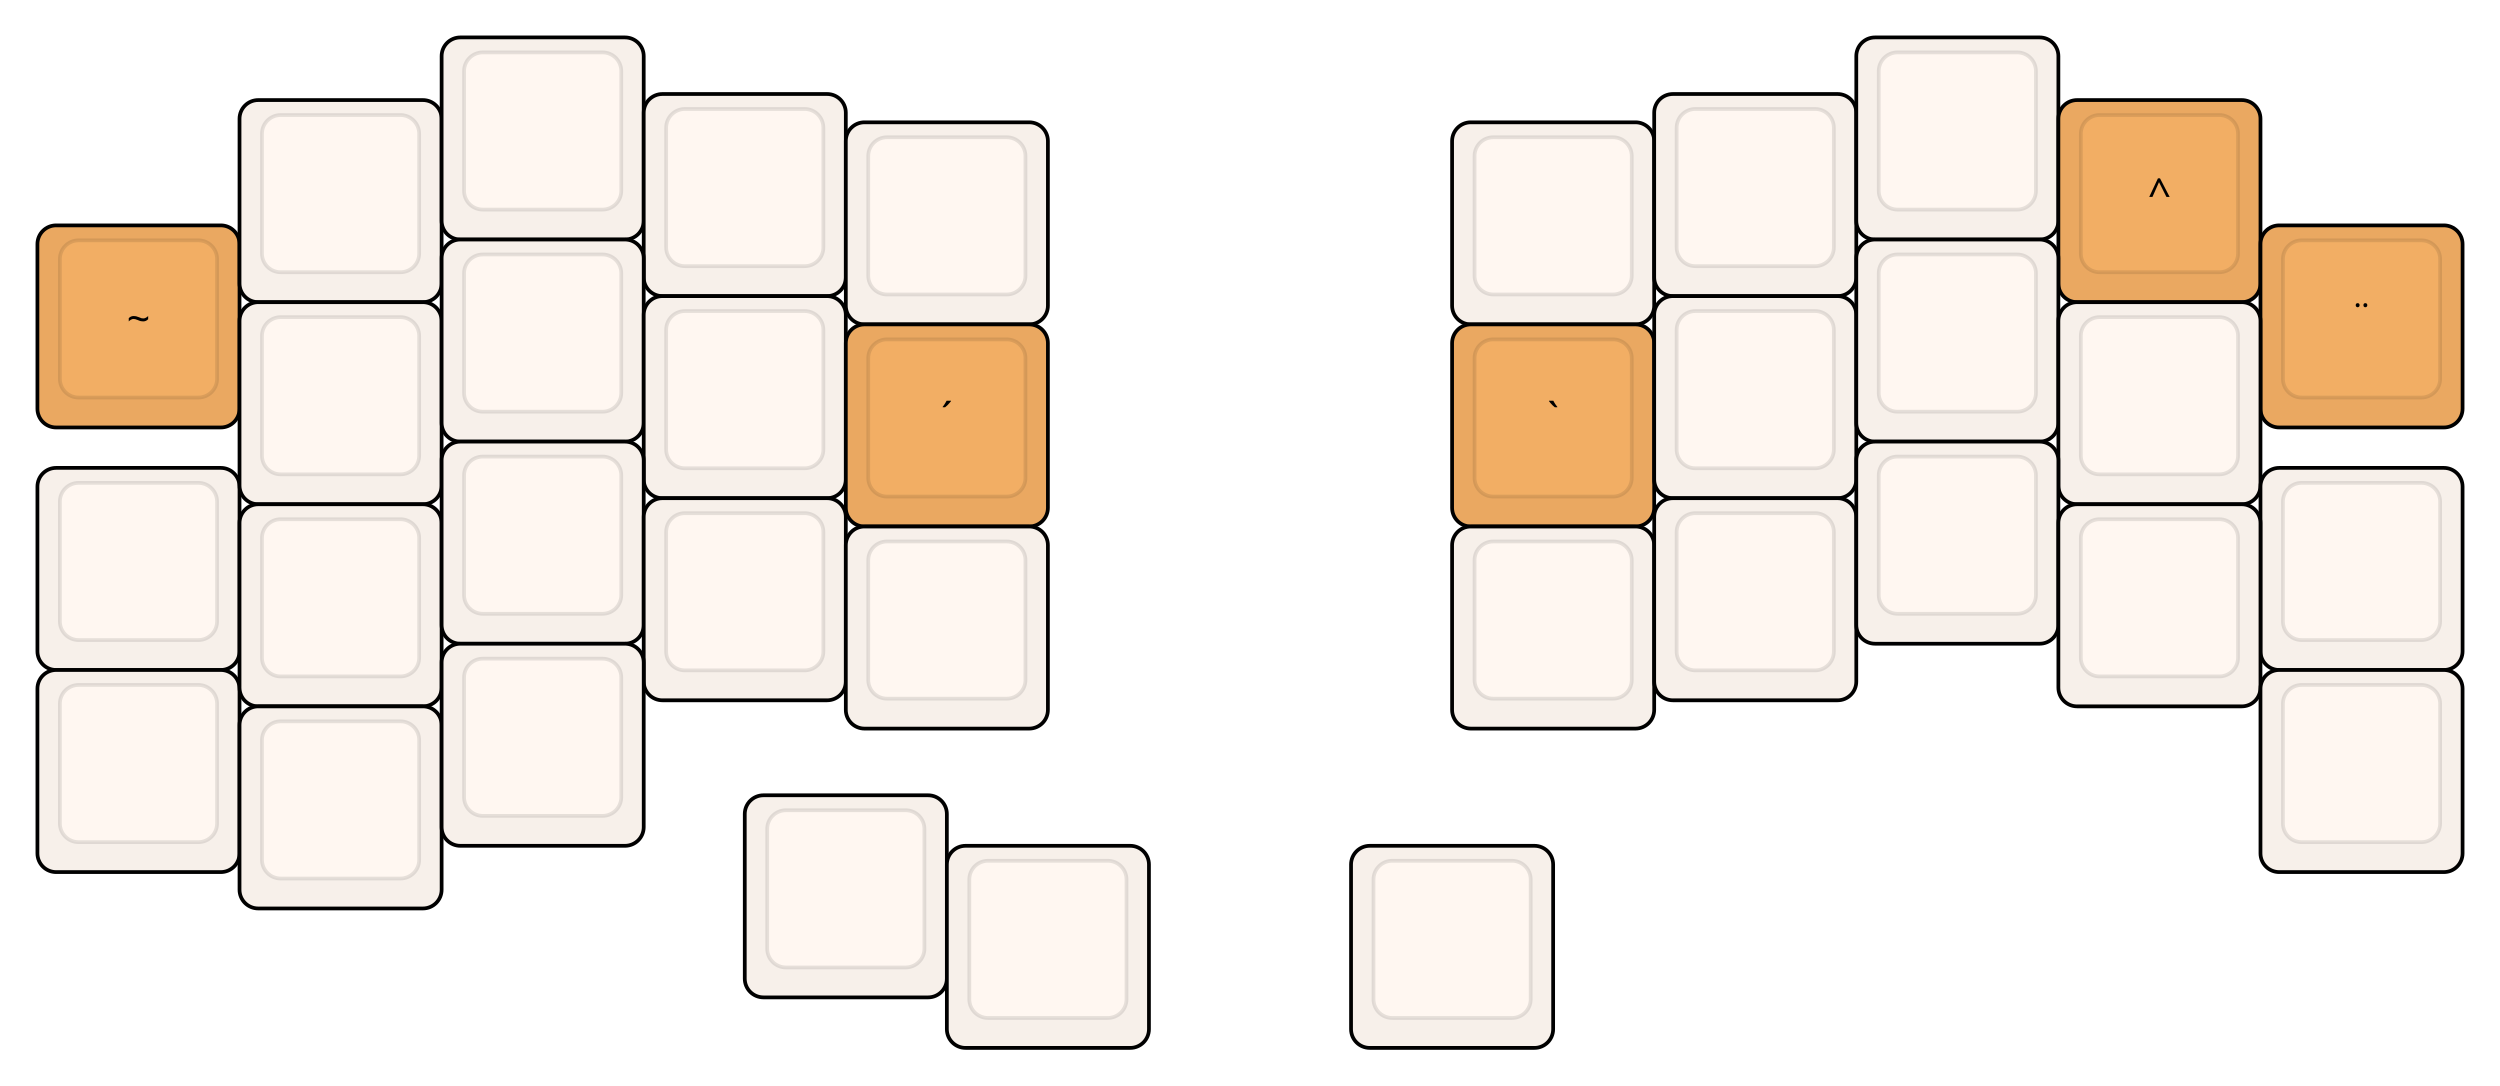
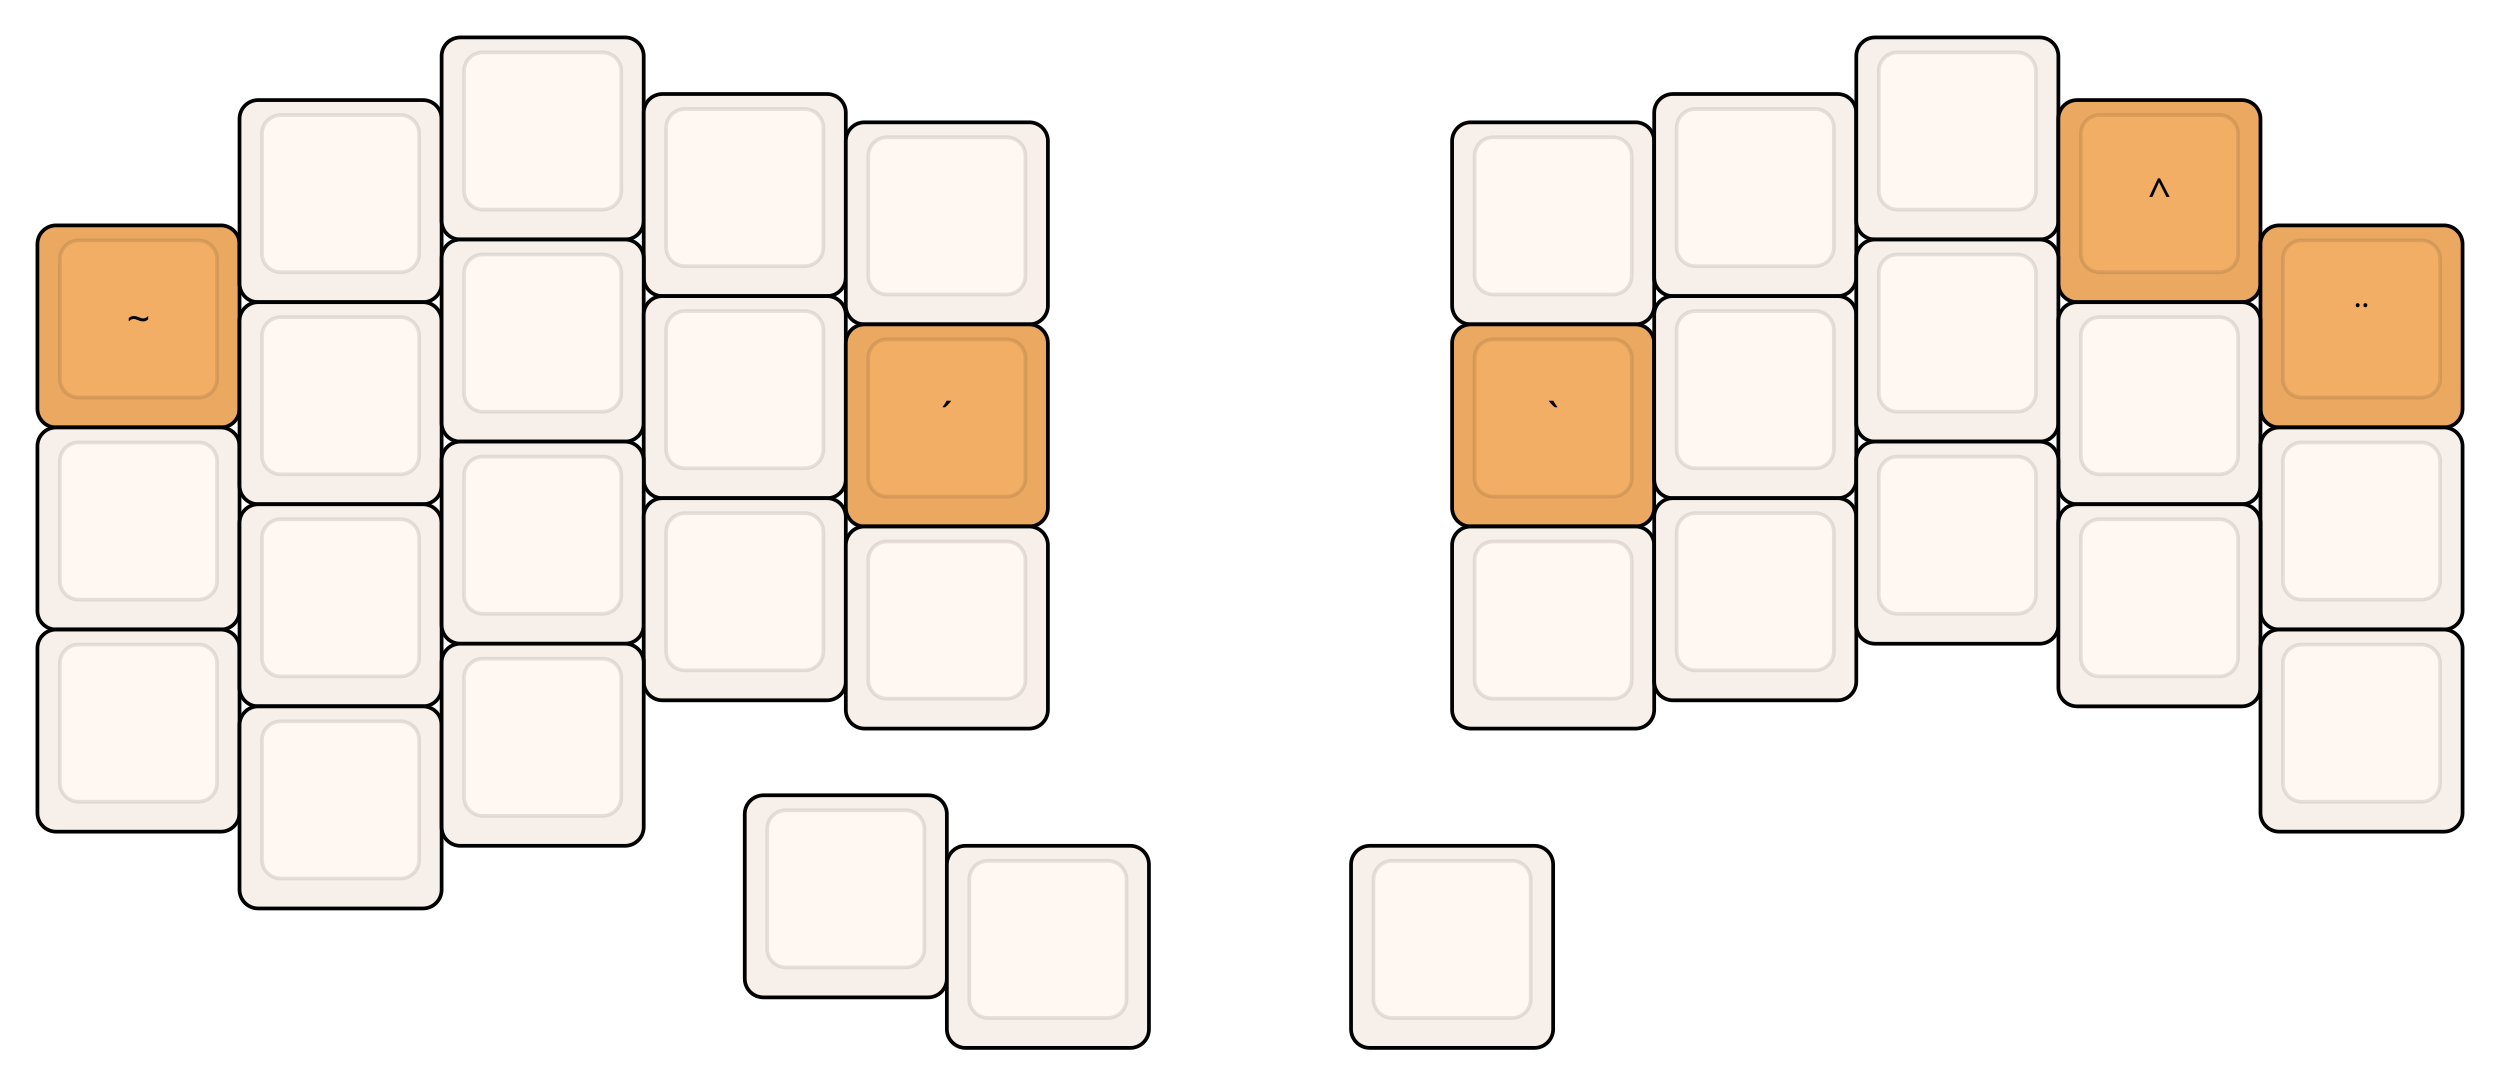
<svg xmlns="http://www.w3.org/2000/svg" width="668px" height="290x" viewBox="0 0 668 290">
  <style type="text/css">
    .keycap .border { stroke: black; stroke-width: 1; }
    .keycap .inner.border { stroke: rgba(0,0,0,.1); }
    .keycap { font-family: sans-serif; font-size: 11px}
    .keycap .sub { font-size: 9px}
  </style>
  <g class="keycap dead_key">
    <rect x="10" y="60.22" width="54" height="54" rx="5" fill="#eaa861" class="outer border" />
    <rect x="16" y="64.22" width="42" height="42" rx="5" fill="#f2ae64" class="inner border" />
    <text x="37" y="85.22" text-anchor="middle" dominant-baseline="middle" class="main">
      <tspan x="37" dy="0">~</tspan>
    </text>
  </g>
  <g class="keycap blank">
    <rect x="64" y="26.74" width="54" height="54" rx="5" fill="#f7f0ea" class="outer border" />
    <rect x="70" y="30.74" width="42" height="42" rx="5" fill="#fff7f1" class="inner border" />
  </g>
  <g class="keycap blank">
    <rect x="118" y="10" width="54" height="54" rx="5" fill="#f7f0ea" class="outer border" />
    <rect x="124" y="14" width="42" height="42" rx="5" fill="#fff7f1" class="inner border" />
  </g>
  <g class="keycap blank">
    <rect x="172" y="25.12" width="54" height="54" rx="5" fill="#f7f0ea" class="outer border" />
    <rect x="178" y="29.12" width="42" height="42" rx="5" fill="#fff7f1" class="inner border" />
  </g>
  <g class="keycap blank">
    <rect x="226" y="32.68" width="54" height="54" rx="5" fill="#f7f0ea" class="outer border" />
    <rect x="232" y="36.68" width="42" height="42" rx="5" fill="#fff7f1" class="inner border" />
  </g>
  <g class="keycap blank">
    <rect x="388" y="32.68" width="54" height="54" rx="5" fill="#f7f0ea" class="outer border" />
    <rect x="394" y="36.68" width="42" height="42" rx="5" fill="#fff7f1" class="inner border" />
  </g>
  <g class="keycap blank">
    <rect x="442" y="25.12" width="54" height="54" rx="5" fill="#f7f0ea" class="outer border" />
    <rect x="448" y="29.12" width="42" height="42" rx="5" fill="#fff7f1" class="inner border" />
  </g>
  <g class="keycap blank">
    <rect x="496" y="10" width="54" height="54" rx="5" fill="#f7f0ea" class="outer border" />
    <rect x="502" y="14" width="42" height="42" rx="5" fill="#fff7f1" class="inner border" />
  </g>
  <g class="keycap dead_key">
    <rect x="550" y="26.74" width="54" height="54" rx="5" fill="#eaa861" class="outer border" />
    <rect x="556" y="30.74" width="42" height="42" rx="5" fill="#f2ae64" class="inner border" />
    <text x="577" y="51.74" text-anchor="middle" dominant-baseline="middle" class="main">
      <tspan x="577" dy="0">^</tspan>
    </text>
  </g>
  <g class="keycap dead_key">
    <rect x="604" y="60.22" width="54" height="54" rx="5" fill="#eaa861" class="outer border" />
    <rect x="610" y="64.22" width="42" height="42" rx="5" fill="#f2ae64" class="inner border" />
    <text x="631" y="85.22" text-anchor="middle" dominant-baseline="middle" class="main">
      <tspan x="631" dy="0">¨</tspan>
    </text>
  </g>
  <g class="keycap blank">
-     <rect x="10" y="125.02" width="54" height="54" rx="5" fill="#f7f0ea" class="outer border" />
-     <rect x="16" y="129.02" width="42" height="42" rx="5" fill="#fff7f1" class="inner border" />
+     <rect x="10" y="114.22" width="54" height="54" rx="5" fill="#f7f0ea" class="outer border" />
+     <rect x="16" y="118.22" width="42" height="42" rx="5" fill="#fff7f1" class="inner border" />
  </g>
  <g class="keycap blank">
    <rect x="64" y="80.74" width="54" height="54" rx="5" fill="#f7f0ea" class="outer border" />
    <rect x="70" y="84.74" width="42" height="42" rx="5" fill="#fff7f1" class="inner border" />
  </g>
  <g class="keycap blank">
    <rect x="118" y="64" width="54" height="54" rx="5" fill="#f7f0ea" class="outer border" />
    <rect x="124" y="68" width="42" height="42" rx="5" fill="#fff7f1" class="inner border" />
  </g>
  <g class="keycap blank">
    <rect x="172" y="79.12" width="54" height="54" rx="5" fill="#f7f0ea" class="outer border" />
    <rect x="178" y="83.12" width="42" height="42" rx="5" fill="#fff7f1" class="inner border" />
  </g>
  <g class="keycap dead_key">
    <rect x="226" y="86.68" width="54" height="54" rx="5" fill="#eaa861" class="outer border" />
    <rect x="232" y="90.68" width="42" height="42" rx="5" fill="#f2ae64" class="inner border" />
    <text x="253" y="111.68" text-anchor="middle" dominant-baseline="middle" class="main">
      <tspan x="253" dy="0">´</tspan>
    </text>
  </g>
  <g class="keycap dead_key">
    <rect x="388" y="86.68" width="54" height="54" rx="5" fill="#eaa861" class="outer border" />
    <rect x="394" y="90.68" width="42" height="42" rx="5" fill="#f2ae64" class="inner border" />
    <text x="415" y="111.68" text-anchor="middle" dominant-baseline="middle" class="main">
      <tspan x="415" dy="0">`</tspan>
    </text>
  </g>
  <g class="keycap blank">
    <rect x="442" y="79.12" width="54" height="54" rx="5" fill="#f7f0ea" class="outer border" />
    <rect x="448" y="83.12" width="42" height="42" rx="5" fill="#fff7f1" class="inner border" />
  </g>
  <g class="keycap blank">
    <rect x="496" y="64" width="54" height="54" rx="5" fill="#f7f0ea" class="outer border" />
    <rect x="502" y="68" width="42" height="42" rx="5" fill="#fff7f1" class="inner border" />
  </g>
  <g class="keycap blank">
    <rect x="550" y="80.74" width="54" height="54" rx="5" fill="#f7f0ea" class="outer border" />
    <rect x="556" y="84.74" width="42" height="42" rx="5" fill="#fff7f1" class="inner border" />
  </g>
  <g class="keycap blank">
-     <rect x="604" y="125.02" width="54" height="54" rx="5" fill="#f7f0ea" class="outer border" />
-     <rect x="610" y="129.02" width="42" height="42" rx="5" fill="#fff7f1" class="inner border" />
+     <rect x="604" y="114.22" width="54" height="54" rx="5" fill="#f7f0ea" class="outer border" />
+     <rect x="610" y="118.22" width="42" height="42" rx="5" fill="#fff7f1" class="inner border" />
  </g>
  <g class="keycap blank">
-     <rect x="10" y="179.02" width="54" height="54" rx="5" fill="#f7f0ea" class="outer border" />
-     <rect x="16" y="183.02" width="42" height="42" rx="5" fill="#fff7f1" class="inner border" />
+     <rect x="10" y="168.22" width="54" height="54" rx="5" fill="#f7f0ea" class="outer border" />
+     <rect x="16" y="172.22" width="42" height="42" rx="5" fill="#fff7f1" class="inner border" />
  </g>
  <g class="keycap blank">
    <rect x="64" y="134.74" width="54" height="54" rx="5" fill="#f7f0ea" class="outer border" />
    <rect x="70" y="138.74" width="42" height="42" rx="5" fill="#fff7f1" class="inner border" />
  </g>
  <g class="keycap blank">
    <rect x="118" y="118" width="54" height="54" rx="5" fill="#f7f0ea" class="outer border" />
    <rect x="124" y="122" width="42" height="42" rx="5" fill="#fff7f1" class="inner border" />
  </g>
  <g class="keycap blank">
    <rect x="172" y="133.12" width="54" height="54" rx="5" fill="#f7f0ea" class="outer border" />
    <rect x="178" y="137.12" width="42" height="42" rx="5" fill="#fff7f1" class="inner border" />
  </g>
  <g class="keycap blank">
    <rect x="226" y="140.68" width="54" height="54" rx="5" fill="#f7f0ea" class="outer border" />
    <rect x="232" y="144.68" width="42" height="42" rx="5" fill="#fff7f1" class="inner border" />
  </g>
  <g class="keycap blank">
    <rect x="388" y="140.68" width="54" height="54" rx="5" fill="#f7f0ea" class="outer border" />
    <rect x="394" y="144.68" width="42" height="42" rx="5" fill="#fff7f1" class="inner border" />
  </g>
  <g class="keycap blank">
    <rect x="442" y="133.12" width="54" height="54" rx="5" fill="#f7f0ea" class="outer border" />
    <rect x="448" y="137.12" width="42" height="42" rx="5" fill="#fff7f1" class="inner border" />
  </g>
  <g class="keycap blank">
    <rect x="496" y="118" width="54" height="54" rx="5" fill="#f7f0ea" class="outer border" />
    <rect x="502" y="122" width="42" height="42" rx="5" fill="#fff7f1" class="inner border" />
  </g>
  <g class="keycap blank">
    <rect x="550" y="134.74" width="54" height="54" rx="5" fill="#f7f0ea" class="outer border" />
    <rect x="556" y="138.74" width="42" height="42" rx="5" fill="#fff7f1" class="inner border" />
  </g>
  <g class="keycap blank">
-     <rect x="604" y="179.02" width="54" height="54" rx="5" fill="#f7f0ea" class="outer border" />
-     <rect x="610" y="183.02" width="42" height="42" rx="5" fill="#fff7f1" class="inner border" />
+     <rect x="604" y="168.22" width="54" height="54" rx="5" fill="#f7f0ea" class="outer border" />
+     <rect x="610" y="172.22" width="42" height="42" rx="5" fill="#fff7f1" class="inner border" />
  </g>
  <g class="keycap blank">
    <rect x="64" y="188.74" width="54" height="54" rx="5" fill="#f7f0ea" class="outer border" />
    <rect x="70" y="192.74" width="42" height="42" rx="5" fill="#fff7f1" class="inner border" />
  </g>
  <g class="keycap blank">
    <rect x="118" y="172" width="54" height="54" rx="5" fill="#f7f0ea" class="outer border" />
    <rect x="124" y="176" width="42" height="42" rx="5" fill="#fff7f1" class="inner border" />
  </g>
  <g class="keycap blank">
    <rect x="199" y="212.5" width="54" height="54" rx="5" fill="#f7f0ea" class="outer border" />
    <rect x="205" y="216.5" width="42" height="42" rx="5" fill="#fff7f1" class="inner border" />
  </g>
  <g class="keycap blank">
    <rect x="253" y="226" width="54" height="54" rx="5" fill="#f7f0ea" class="outer border" />
    <rect x="259" y="230" width="42" height="42" rx="5" fill="#fff7f1" class="inner border" />
  </g>
  <g class="keycap blank">
    <rect x="361" y="226" width="54" height="54" rx="5" fill="#f7f0ea" class="outer border" />
    <rect x="367" y="230" width="42" height="42" rx="5" fill="#fff7f1" class="inner border" />
  </g>
</svg>
